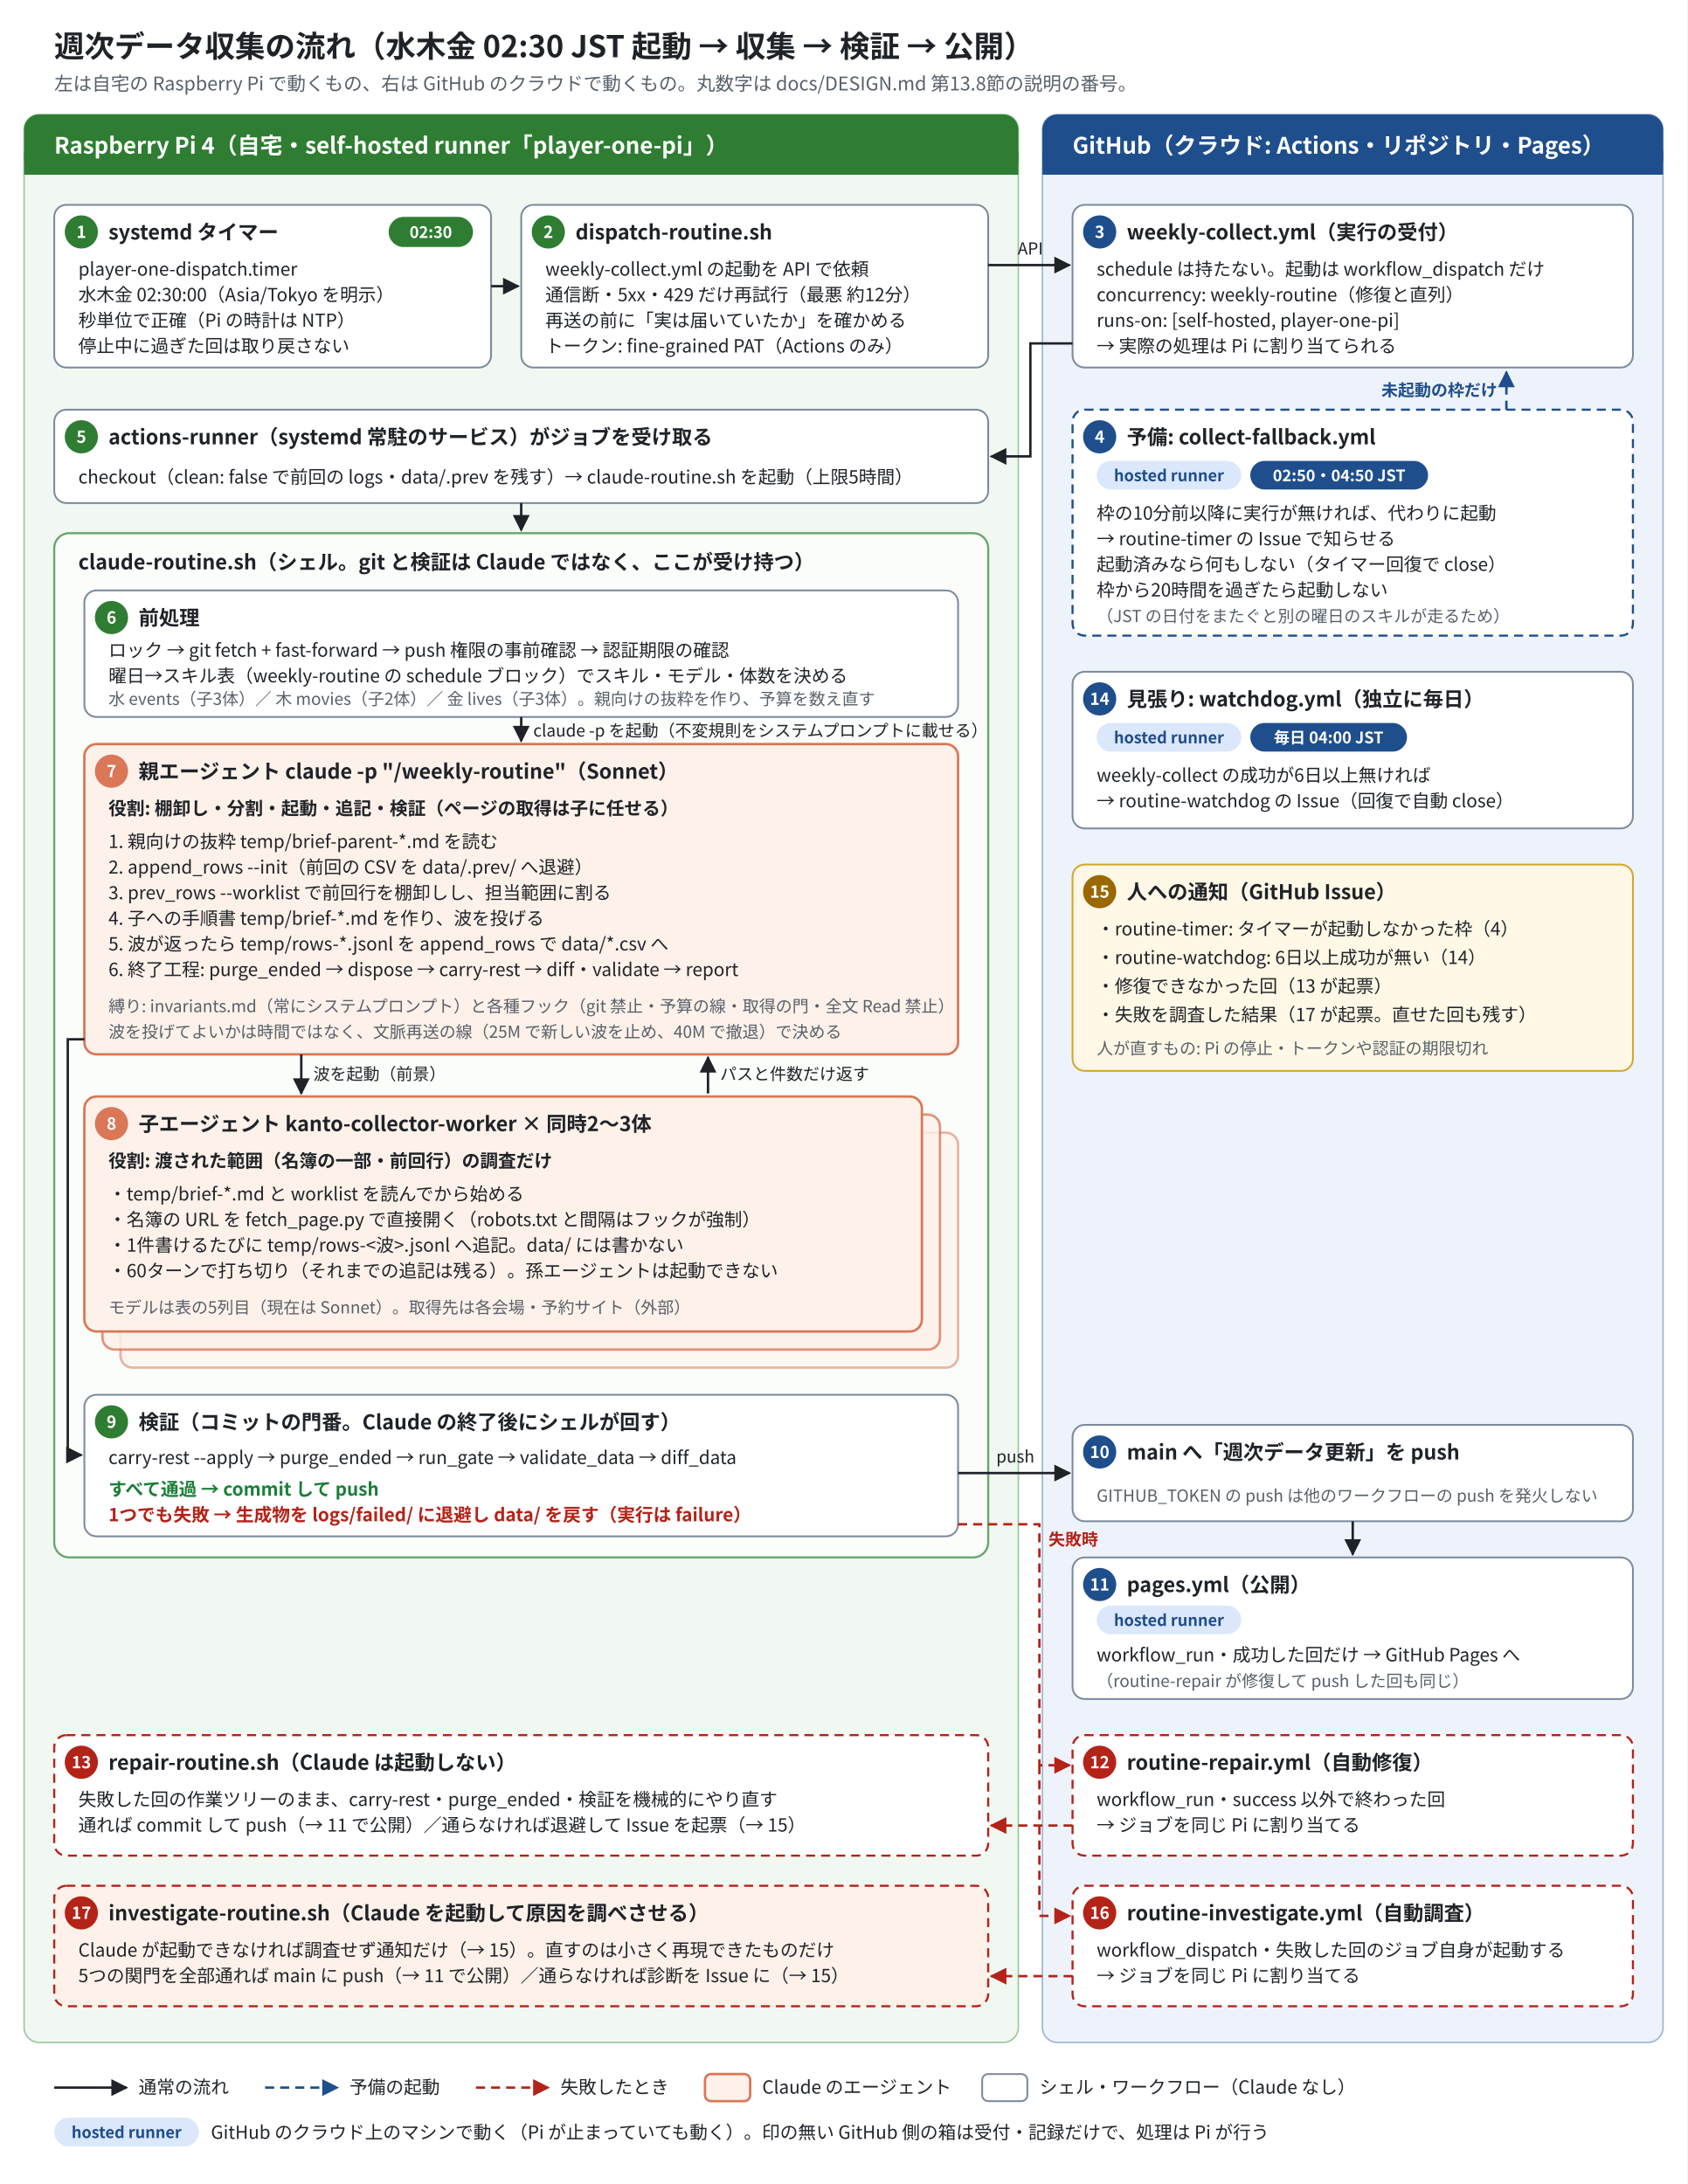
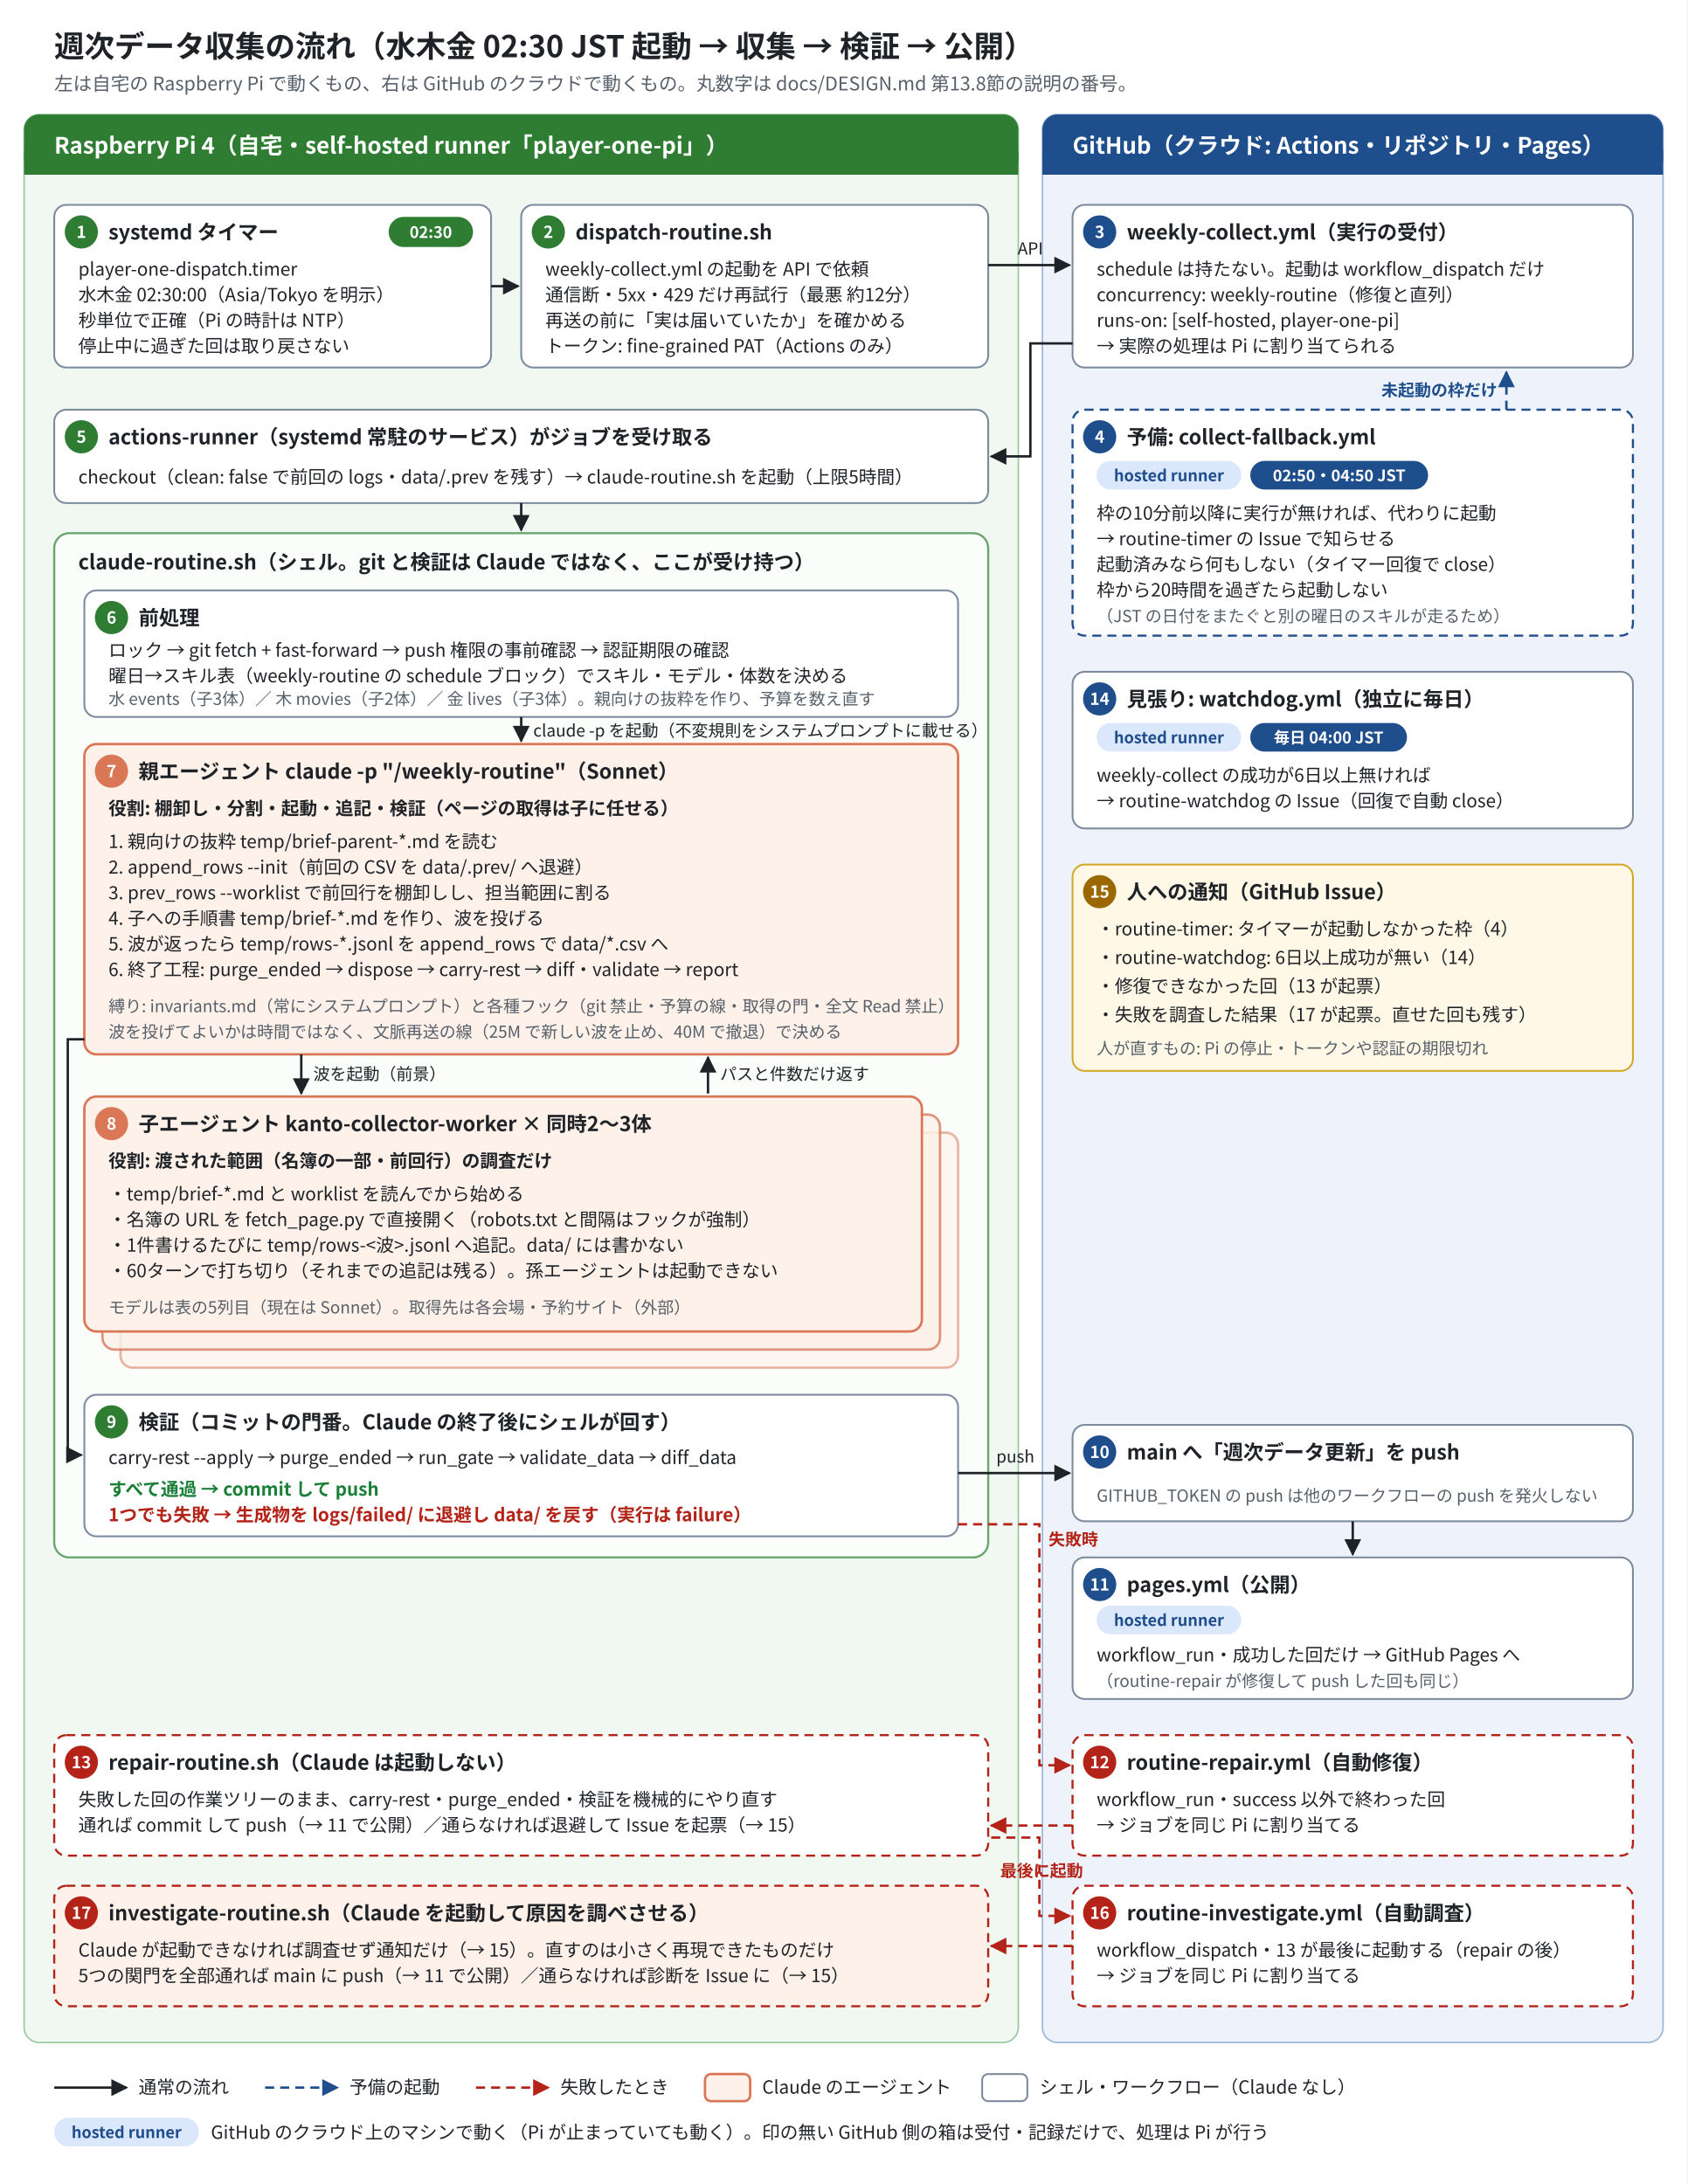
<svg xmlns="http://www.w3.org/2000/svg" width="1120" height="1450" viewBox="0 0 1120 1450" role="img" aria-labelledby="t d">
  <defs>
    <style>
      text { font-family: 'Hiragino Sans', 'Hiragino Kaku Gothic ProN', 'Noto Sans CJK JP', 'Noto Sans JP', 'Yu Gothic', 'Meiryo', 'IPAPGothic', sans-serif; fill: #1f2328; font-size: 12px; }
      .h1 { font-size: 20px; font-weight: 700; }
      .sub { font-size: 12.5px; fill: #57606a; }
      .lane { font-size: 15px; font-weight: 700; fill: #ffffff; }
      .ttl { font-size: 13.5px; font-weight: 700; }
      .note { font-size: 11px; fill: #57606a; }
      .lbl { font-size: 11px; fill: #1f2328; }
      .lbl-blue { font-size: 11px; fill: #1f4e8c; font-weight: 700; }
      .lbl-red { font-size: 11px; fill: #b42318; font-weight: 700; }
      .num { font-size: 11px; font-weight: 700; fill: #ffffff; text-anchor: middle; }
      .chip { font-size: 10.5px; font-weight: 700; }
      .chip-w { fill: #ffffff; }
      .chip-b { fill: #1f4e8c; }
      .ok { fill: #1a7f37; font-weight: 700; }
      .ng { fill: #b42318; font-weight: 700; }
      .box { fill: #ffffff; stroke: #7c8a9e; stroke-width: 1.2; }
      .claude { fill: #fdf1e9; stroke: #d97757; stroke-width: 1.6; }
      .flow { fill: none; stroke: #1f2328; stroke-width: 1.6; }
      .flow-blue { fill: none; stroke: #1f4e8c; stroke-width: 1.6; stroke-dasharray: 6 4; }
      .flow-red { fill: none; stroke: #b42318; stroke-width: 1.6; stroke-dasharray: 6 4; }
    </style>
    <marker id="a" viewBox="0 0 10 10" refX="9" refY="5" markerWidth="7" markerHeight="7" orient="auto-start-reverse">
      <path d="M0,0 L10,5 L0,10 z" fill="#1f2328" />
    </marker>
    <marker id="ab" viewBox="0 0 10 10" refX="9" refY="5" markerWidth="7" markerHeight="7" orient="auto-start-reverse">
      <path d="M0,0 L10,5 L0,10 z" fill="#1f4e8c" />
    </marker>
    <marker id="ar" viewBox="0 0 10 10" refX="9" refY="5" markerWidth="7" markerHeight="7" orient="auto-start-reverse">
      <path d="M0,0 L10,5 L0,10 z" fill="#b42318" />
    </marker>
  </defs>
  <rect x="0" y="0" width="1120" height="1450" fill="#ffffff" />
  <text x="36" y="38" class="h1">週次データ収集の流れ（水木金 02:30 JST 起動 → 収集 → 検証 → 公開）</text>
  <text x="36" y="60" class="sub">左は自宅の Raspberry Pi で動くもの、右は GitHub のクラウドで動くもの。丸数字は docs/DESIGN.md 第13.8節の説明の番号。</text>
  <rect x="16" y="76" width="660" height="1280" rx="10" fill="#f1f8f1" stroke="#9cc79f" />
  <rect x="16" y="76" width="660" height="40" rx="10" fill="#2e7d32" />
  <rect x="16" y="100" width="660" height="16" fill="#2e7d32" />
  <text x="36" y="102" class="lane">Raspberry Pi 4（自宅・self-hosted runner「player-one-pi」）</text>
  <rect x="692" y="76" width="412" height="1280" rx="10" fill="#eef3fb" stroke="#9db4d9" />
  <rect x="692" y="76" width="412" height="40" rx="10" fill="#1f4e8c" />
  <rect x="692" y="100" width="412" height="16" fill="#1f4e8c" />
  <text x="712" y="102" class="lane">GitHub（クラウド: Actions・リポジトリ・Pages）</text>
  <rect x="36" y="136" width="290" height="108" rx="8" class="box" />
  <circle cx="54" cy="154" r="11" fill="#2e7d32" />
  <text x="54" y="158" class="num">1</text>
  <text x="72" y="159" class="ttl">systemd タイマー</text>
  <rect x="258" y="144" width="56" height="20" rx="10" fill="#2e7d32" />
  <text x="286" y="158" class="chip chip-w" text-anchor="middle">02:30</text>
  <text x="52" y="183">player-one-dispatch.timer</text>
  <text x="52" y="200">水木金 02:30:00（Asia/Tokyo を明示）</text>
  <text x="52" y="217">秒単位で正確（Pi の時計は NTP）</text>
  <text x="52" y="234">停止中に過ぎた回は取り戻さない</text>
  <rect x="346" y="136" width="310" height="108" rx="8" class="box" />
  <circle cx="364" cy="154" r="11" fill="#2e7d32" />
  <text x="364" y="158" class="num">2</text>
  <text x="382" y="159" class="ttl">dispatch-routine.sh</text>
  <text x="362" y="183">weekly-collect.yml の起動を API で依頼</text>
  <text x="362" y="200">通信断・5xx・429 だけ再試行（最悪 約12分）</text>
  <text x="362" y="217">再送の前に「実は届いていたか」を確かめる</text>
  <text x="362" y="234">トークン: fine-grained PAT（Actions のみ）</text>
  <path d="M326,190 L344,190" class="flow" marker-end="url(#a)" />
  <rect x="712" y="136" width="372" height="108" rx="8" class="box" />
  <circle cx="730" cy="154" r="11" fill="#1f4e8c" />
  <text x="730" y="158" class="num">3</text>
  <text x="748" y="159" class="ttl">weekly-collect.yml（実行の受付）</text>
  <text x="728" y="183">schedule は持たない。起動は workflow_dispatch だけ</text>
  <text x="728" y="200">concurrency: weekly-routine（修復と直列）</text>
  <text x="728" y="217">runs-on: [self-hosted, player-one-pi]</text>
  <text x="728" y="234">→ 実際の処理は Pi に割り当てられる</text>
  <path d="M656,176 L710,176" class="flow" marker-end="url(#a)" />
  <text x="684" y="169" class="lbl" text-anchor="middle">API</text>
  <path d="M712,228 L684,228 L684,303 L658,303" class="flow" marker-end="url(#a)" />
  <rect x="712" y="272" width="372" height="150" rx="8" fill="#ffffff" stroke="#1f4e8c" stroke-width="1.4" stroke-dasharray="6 4" />
  <circle cx="730" cy="290" r="11" fill="#1f4e8c" />
  <text x="730" y="294" class="num">4</text>
  <text x="748" y="295" class="ttl">予備: collect-fallback.yml</text>
  <rect x="728" y="306" width="96" height="19" rx="9.5" fill="#dbe7fb" />
  <text x="776" y="319.5" class="chip chip-b" text-anchor="middle">hosted runner</text>
  <rect x="830" y="306" width="118" height="19" rx="9.5" fill="#1f4e8c" />
  <text x="889" y="319.5" class="chip chip-w" text-anchor="middle">02:50・04:50 JST</text>
  <text x="728" y="345">枠の10分前以降に実行が無ければ、代わりに起動</text>
  <text x="728" y="362">→ routine-timer の Issue で知らせる</text>
  <text x="728" y="379">起動済みなら何もしない（タイマー回復で close）</text>
  <text x="728" y="396">枠から20時間を過ぎたら起動しない</text>
  <text x="728" y="413" class="note">（JST の日付をまたぐと別の曜日のスキルが走るため）</text>
  <path d="M1000,272 L1000,247" class="flow-blue" marker-end="url(#ab)" />
  <text x="994" y="263" class="lbl-blue" text-anchor="end">未起動の枠だけ</text>
  <rect x="712" y="446" width="372" height="104" rx="8" class="box" />
  <circle cx="730" cy="464" r="11" fill="#1f4e8c" />
  <text x="730" y="468" class="num">14</text>
  <text x="748" y="469" class="ttl">見張り: watchdog.yml（独立に毎日）</text>
  <rect x="728" y="480" width="96" height="19" rx="9.5" fill="#dbe7fb" />
  <text x="776" y="493.5" class="chip chip-b" text-anchor="middle">hosted runner</text>
  <rect x="830" y="480" width="104" height="19" rx="9.5" fill="#1f4e8c" />
  <text x="882" y="493.5" class="chip chip-w" text-anchor="middle">毎日 04:00 JST</text>
  <text x="728" y="519">weekly-collect の成功が6日以上無ければ</text>
  <text x="728" y="536">→ routine-watchdog の Issue（回復で自動 close）</text>
  <rect x="712" y="574" width="372" height="137" rx="8" fill="#fff8e6" stroke="#d4a72c" stroke-width="1.2" />
  <circle cx="730" cy="592" r="11" fill="#9a6700" />
  <text x="730" y="596" class="num">15</text>
  <text x="748" y="597" class="ttl">人への通知（GitHub Issue）</text>
  <text x="728" y="621">・routine-timer: タイマーが起動しなかった枠（4）</text>
  <text x="728" y="640">・routine-watchdog: 6日以上成功が無い（14）</text>
  <text x="728" y="659">・修復できなかった回（13 が起票）</text>
  <text x="728" y="678">・失敗を調査した結果（17 が起票。直せた回も残す）</text>
  <text x="728" y="700" class="note">人が直すもの: Pi の停止・トークンや認証の期限切れ</text>
  <rect x="36" y="272" width="620" height="62" rx="8" class="box" />
  <circle cx="54" cy="290" r="11" fill="#2e7d32" />
  <text x="54" y="294" class="num">5</text>
  <text x="72" y="295" class="ttl">actions-runner（systemd 常駐のサービス）がジョブを受け取る</text>
  <text x="52" y="321">checkout（clean: false で前回の logs・data/.prev を残す）→ claude-routine.sh を起動（上限5時間）</text>
  <path d="M346,334 L346,352" class="flow" marker-end="url(#a)" />
  <rect x="36" y="354" width="620" height="680" rx="10" fill="#fafdfa" stroke="#6aa56d" stroke-width="1.4" />
  <text x="52" y="378" class="ttl">claude-routine.sh（シェル。git と検証は Claude ではなく、ここが受け持つ）</text>
  <rect x="56" y="392" width="580" height="84" rx="8" class="box" />
  <circle cx="74" cy="410" r="11" fill="#2e7d32" />
  <text x="74" y="414" class="num">6</text>
  <text x="92" y="415" class="ttl">前処理</text>
  <text x="72" y="436">ロック → git fetch + fast-forward → push 権限の事前確認 → 認証期限の確認</text>
  <text x="72" y="453">曜日→スキル表（weekly-routine の schedule ブロック）でスキル・モデル・体数を決める</text>
  <text x="72" y="468" class="note">水 events（子3体）／ 木 movies（子2体）／ 金 lives（子3体）。親向けの抜粋を作り、予算を数え直す</text>
  <path d="M346,476 L346,492" class="flow" marker-end="url(#a)" />
  <text x="354" y="489" class="lbl">claude -p を起動（不変規則をシステムプロンプトに載せる）</text>
  <rect x="56" y="494" width="580" height="206" rx="8" class="claude" />
  <circle cx="74" cy="512" r="11" fill="#d97757" />
  <text x="74" y="516" class="num">7</text>
  <text x="92" y="517" class="ttl">親エージェント  claude -p "/weekly-routine"（Sonnet）</text>
  <text x="72" y="541" font-weight="700">役割: 棚卸し・分割・起動・追記・検証（ページの取得は子に任せる）</text>
  <text x="72" y="563">1. 親向けの抜粋 temp/brief-parent-*.md を読む</text>
  <text x="72" y="580">2. append_rows --init（前回の CSV を data/.prev/ へ退避）</text>
  <text x="72" y="597">3. prev_rows --worklist で前回行を棚卸しし、担当範囲に割る</text>
  <text x="72" y="614">4. 子への手順書 temp/brief-*.md を作り、波を投げる</text>
  <text x="72" y="631">5. 波が返ったら temp/rows-*.jsonl を append_rows で data/*.csv へ</text>
  <text x="72" y="648">6. 終了工程: purge_ended → dispose → carry-rest → diff・validate → report</text>
  <text x="72" y="672" class="note">縛り: invariants.md（常にシステムプロンプト）と各種フック（git 禁止・予算の線・取得の門・全文 Read 禁止）</text>
  <text x="72" y="689" class="note">波を投げてよいかは時間ではなく、文脈再送の線（25M で新しい波を止め、40M で撤退）で決める</text>
  <path d="M200,700 L200,726" class="flow" marker-end="url(#a)" />
  <text x="208" y="717" class="lbl">波を起動（前景）</text>
  <path d="M470,726 L470,702" class="flow" marker-end="url(#a)" />
  <text x="478" y="717" class="lbl">パスと件数だけ返す</text>
  <rect x="80" y="752" width="556" height="156" rx="8" class="claude" opacity="0.55" />
  <rect x="68" y="740" width="556" height="156" rx="8" class="claude" opacity="0.8" />
  <rect x="56" y="728" width="556" height="156" rx="8" class="claude" />
  <circle cx="74" cy="746" r="11" fill="#d97757" />
  <text x="74" y="750" class="num">8</text>
  <text x="92" y="751" class="ttl">子エージェント  kanto-collector-worker × 同時2〜3体</text>
  <text x="72" y="775" font-weight="700">役割: 渡された範囲（名簿の一部・前回行）の調査だけ</text>
  <text x="72" y="797">・temp/brief-*.md と worklist を読んでから始める</text>
  <text x="72" y="814">・名簿の URL を fetch_page.py で直接開く（robots.txt と間隔はフックが強制）</text>
  <text x="72" y="831">・1件書けるたびに temp/rows-&lt;波&gt;.jsonl へ追記。data/ には書かない</text>
  <text x="72" y="848">・60ターンで打ち切り（それまでの追記は残る）。孫エージェントは起動できない</text>
  <text x="72" y="872" class="note">モデルは表の5列目（現在は Sonnet）。取得先は各会場・予約サイト（外部）</text>
  <path d="M56,690 L45,690 L45,966 L54,966" class="flow" marker-end="url(#a)" />
  <rect x="56" y="926" width="580" height="94" rx="8" class="box" />
  <circle cx="74" cy="944" r="11" fill="#2e7d32" />
  <text x="74" y="948" class="num">9</text>
  <text x="92" y="949" class="ttl">検証（コミットの門番。Claude の終了後にシェルが回す）</text>
  <text x="72" y="972">carry-rest --apply → purge_ended → run_gate → validate_data → diff_data</text>
  <text x="72" y="993" class="ok">すべて通過 → commit して push</text>
  <text x="72" y="1010" class="ng">1つでも失敗 → 生成物を logs/failed/ に退避し data/ を戻す（実行は failure）</text>
  <path d="M636,978 L710,978" class="flow" marker-end="url(#a)" />
  <text x="674" y="971" class="lbl" text-anchor="middle">push</text>
  <rect x="712" y="946" width="372" height="64" rx="8" class="box" />
  <circle cx="730" cy="964" r="11" fill="#1f4e8c" />
  <text x="730" y="968" class="num">10</text>
  <text x="748" y="969" class="ttl">main へ「週次データ更新」を push</text>
  <text x="728" y="997" class="note">GITHUB_TOKEN の push は他のワークフローの push を発火しない</text>
  <path d="M898,1010 L898,1032" class="flow" marker-end="url(#a)" />
  <rect x="712" y="1034" width="372" height="94" rx="8" class="box" />
  <circle cx="730" cy="1052" r="11" fill="#1f4e8c" />
  <text x="730" y="1056" class="num">11</text>
  <text x="748" y="1057" class="ttl">pages.yml（公開）</text>
  <rect x="728" y="1066" width="96" height="19" rx="9.5" fill="#dbe7fb" />
  <text x="776" y="1079.5" class="chip chip-b" text-anchor="middle">hosted runner</text>
  <text x="728" y="1103">workflow_run・成功した回だけ → GitHub Pages へ</text>
  <text x="728" y="1120" class="note">（routine-repair が修復して push した回も同じ）</text>
  <path d="M636,1012 L690,1012 L690,1172 L710,1172" class="flow-red" marker-end="url(#ar)" />
  <text x="696" y="1026" class="lbl-red">失敗時</text>
  <rect x="712" y="1152" width="372" height="80" rx="8" fill="#ffffff" stroke="#b42318" stroke-width="1.4" stroke-dasharray="6 4" />
  <circle cx="730" cy="1170" r="11" fill="#b42318" />
  <text x="730" y="1174" class="num">12</text>
  <text x="748" y="1175" class="ttl">routine-repair.yml（自動修復）</text>
  <text x="728" y="1199">workflow_run・success 以外で終わった回</text>
  <text x="728" y="1216">→ ジョブを同じ Pi に割り当てる</text>
  <path d="M712,1212 L658,1212" class="flow-red" marker-end="url(#ar)" />
  <rect x="36" y="1152" width="620" height="80" rx="8" fill="#ffffff" stroke="#b42318" stroke-width="1.4" stroke-dasharray="6 4" />
  <circle cx="54" cy="1170" r="11" fill="#b42318" />
  <text x="54" y="1174" class="num">13</text>
  <text x="72" y="1175" class="ttl">repair-routine.sh（Claude は起動しない）</text>
  <text x="52" y="1199">失敗した回の作業ツリーのまま、carry-rest・purge_ended・検証を機械的にやり直す</text>
  <text x="52" y="1216">通れば commit して push（→ 11 で公開）／通らなければ退避して Issue を起票（→ 15）</text>
-   <path d="M690,1172 L690,1272 L710,1272" class="flow-red" marker-end="url(#ar)" />
+   <path d="M658,1220 L690,1220 L690,1272 L710,1272" class="flow-red" marker-end="url(#ar)" />
+   <text x="664" y="1246" class="lbl-red">最後に起動</text>
  <rect x="712" y="1252" width="372" height="80" rx="8" fill="#ffffff" stroke="#b42318" stroke-width="1.4" stroke-dasharray="6 4" />
  <circle cx="730" cy="1270" r="11" fill="#b42318" />
  <text x="730" y="1274" class="num">16</text>
  <text x="748" y="1275" class="ttl">routine-investigate.yml（自動調査）</text>
-   <text x="728" y="1299">workflow_dispatch・失敗した回のジョブ自身が起動する</text>
+   <text x="728" y="1299">workflow_dispatch・13 が最後に起動する（repair の後）</text>
  <text x="728" y="1316">→ ジョブを同じ Pi に割り当てる</text>
-   <path d="M712,1312 L658,1312" class="flow-red" marker-end="url(#ar)" />
+   <path d="M712,1292 L658,1292" class="flow-red" marker-end="url(#ar)" />
  <rect x="36" y="1252" width="620" height="80" rx="8" fill="#fdf1e9" stroke="#b42318" stroke-width="1.4" stroke-dasharray="6 4" />
  <circle cx="54" cy="1270" r="11" fill="#b42318" />
  <text x="54" y="1274" class="num">17</text>
  <text x="72" y="1275" class="ttl">investigate-routine.sh（Claude を起動して原因を調べさせる）</text>
  <text x="52" y="1299">Claude が起動できなければ調査せず通知だけ（→ 15）。直すのは小さく再現できたものだけ</text>
  <text x="52" y="1316">5つの関門を全部通れば main に push（→ 11 で公開）／通らなければ診断を Issue に（→ 15）</text>
  <path d="M36,1386 L84,1386" class="flow" marker-end="url(#a)" />
  <text x="92" y="1390">通常の流れ</text>
  <path d="M176,1386 L224,1386" class="flow-blue" marker-end="url(#ab)" />
  <text x="232" y="1390">予備の起動</text>
  <path d="M316,1386 L364,1386" class="flow-red" marker-end="url(#ar)" />
  <text x="372" y="1390">失敗したとき</text>
  <rect x="468" y="1377" width="30" height="18" rx="4" class="claude" />
  <text x="506" y="1390">Claude のエージェント</text>
  <rect x="652" y="1377" width="30" height="18" rx="4" class="box" />
  <text x="690" y="1390">シェル・ワークフロー（Claude なし）</text>
  <rect x="36" y="1406" width="96" height="19" rx="9.5" fill="#dbe7fb" />
  <text x="84" y="1419.5" class="chip chip-b" text-anchor="middle">hosted runner</text>
  <text x="140" y="1420">GitHub のクラウド上のマシンで動く（Pi が止まっていても動く）。印の無い GitHub 側の箱は受付・記録だけで、処理は Pi が行う</text>
</svg>
